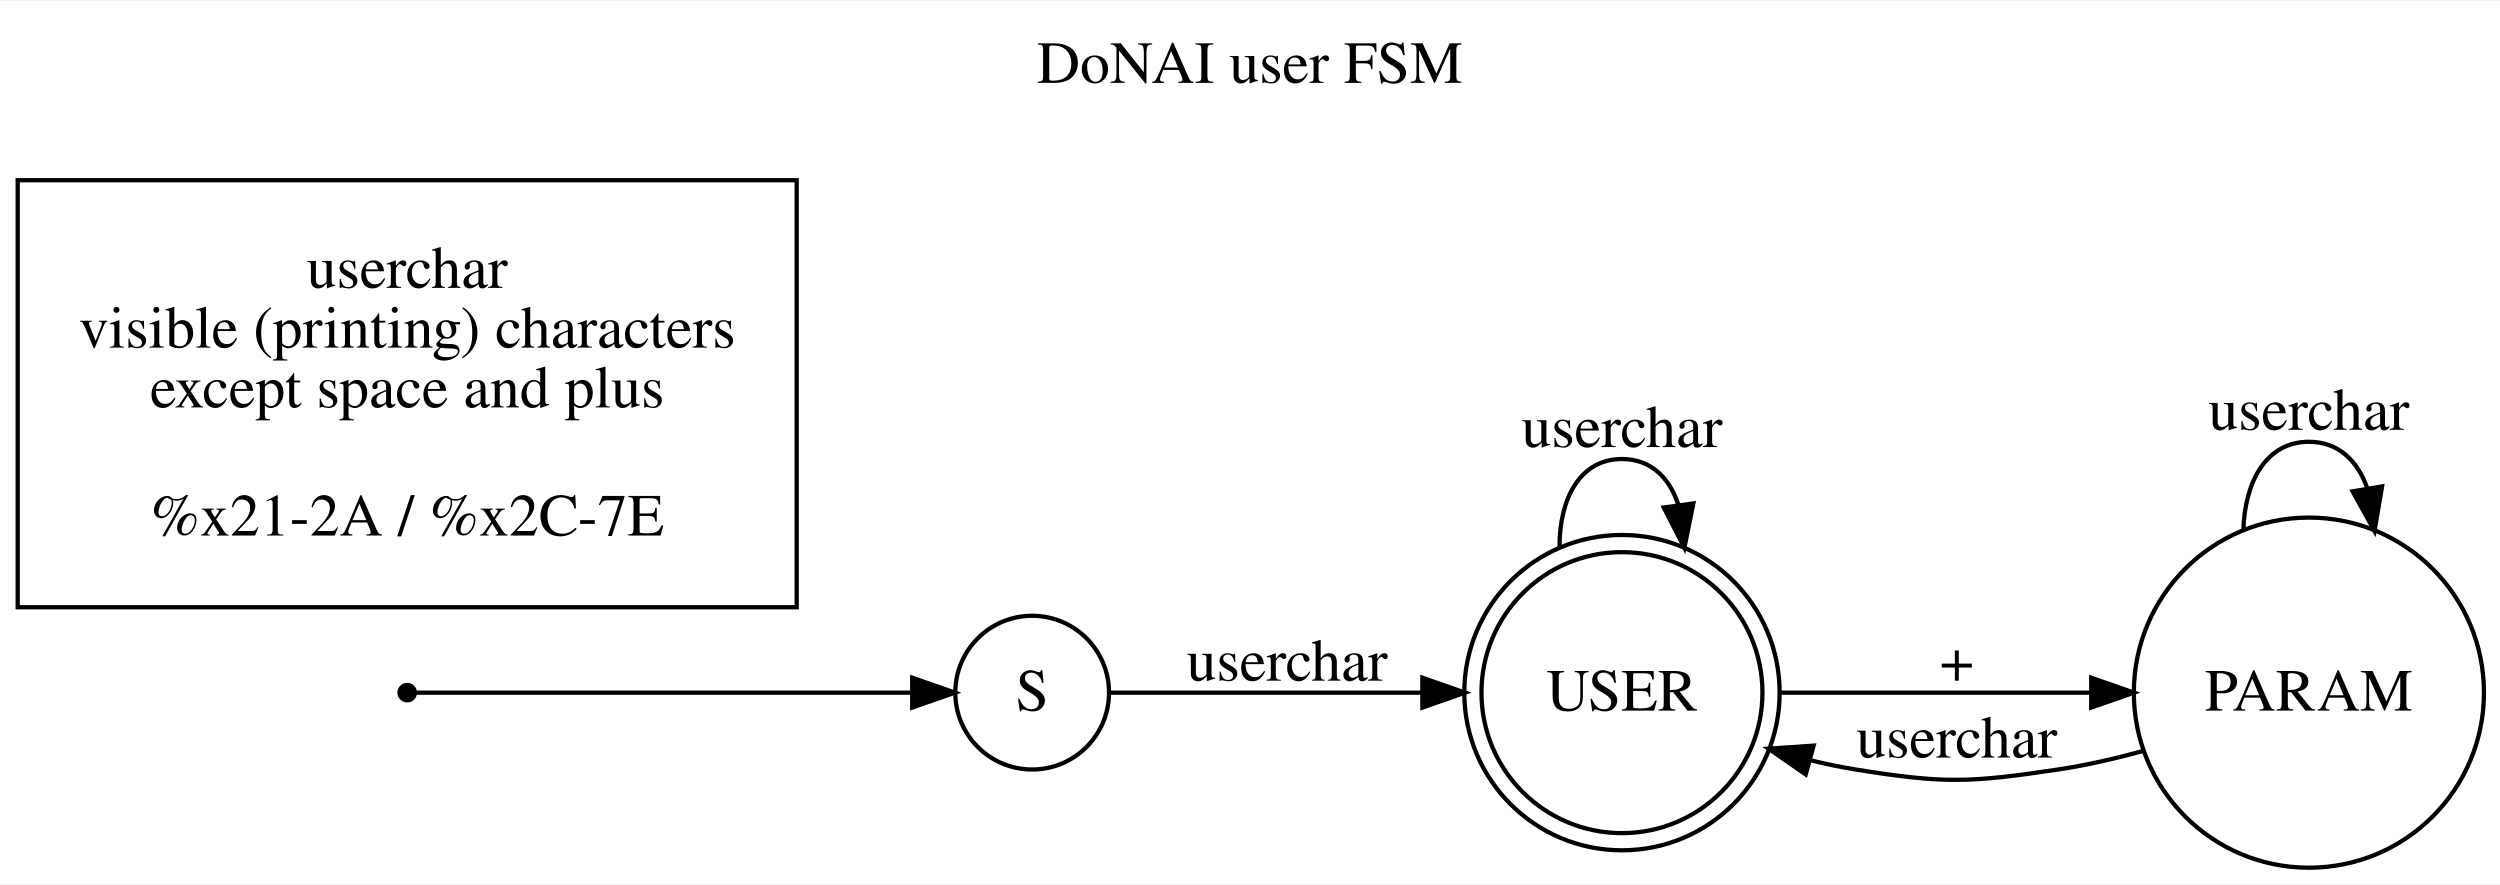
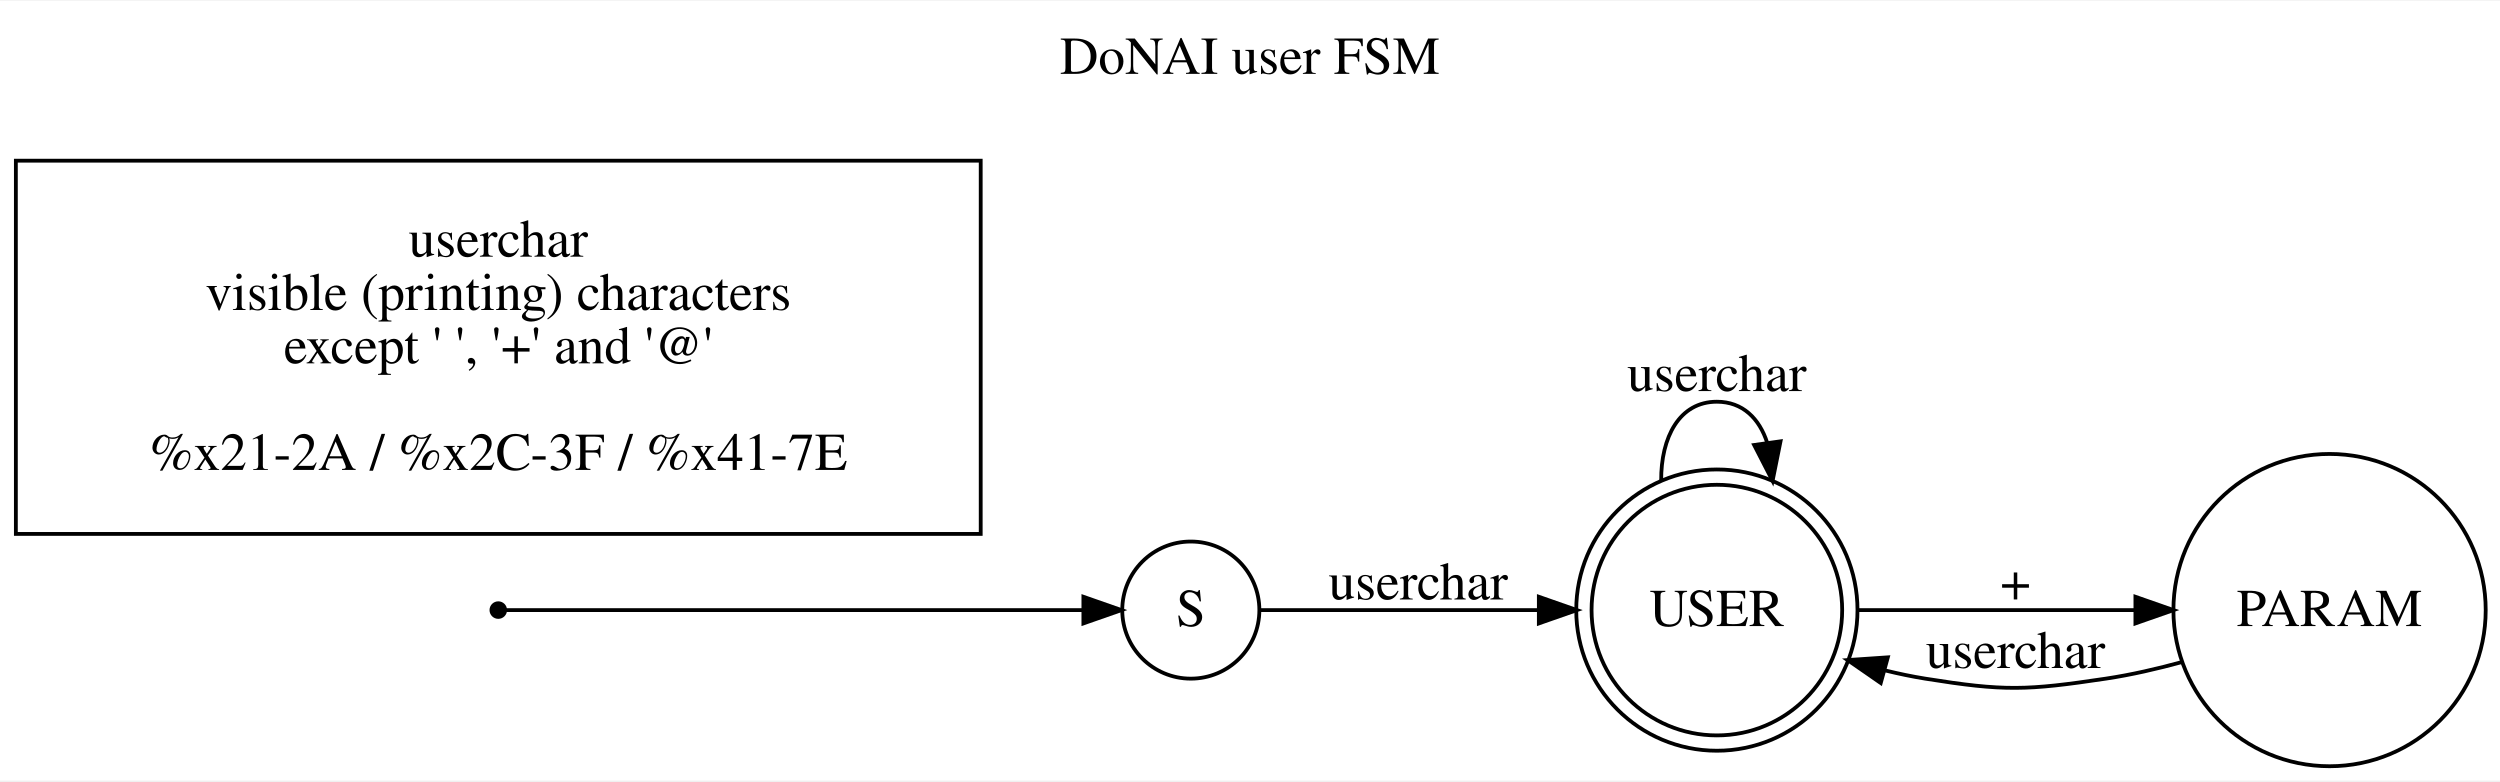
- <svg xmlns="http://www.w3.org/2000/svg" width="585pt" height="207pt" viewBox="0.00 0.00 585.47 206.75">
-   <g id="graph0" class="graph" transform="scale(1 1) rotate(0) translate(4 202.748)">
-     <polygon fill="#ffffff" stroke="transparent" points="-4,4 -4,-202.748 581.466,-202.748 581.466,4 -4,4" />
-     <text text-anchor="middle" x="288.733" y="-183.548" font-family="Times,serif" font-size="14.00" fill="#000000">DoNAI user FSM</text>
+ <svg xmlns="http://www.w3.org/2000/svg" width="656pt" height="205pt" viewBox="0.00 0.00 656.42 204.75">
+   <g id="graph0" class="graph" transform="scale(1 1) rotate(0) translate(4 200.748)">
+     <polygon fill="#ffffff" stroke="transparent" points="-4,4 -4,-200.748 652.416,-200.748 652.416,4 -4,4" />
+     <text text-anchor="middle" x="324.208" y="-181.548" font-family="Times,serif" font-size="14.00" fill="#000000">DoNAI user FSM</text>
    <g id="node1" class="node">
-       <ellipse fill="none" stroke="#000000" cx="375.844" cy="-40.748" rx="32.902" ry="32.902" />
-       <ellipse fill="none" stroke="#000000" cx="375.844" cy="-40.748" rx="36.925" ry="36.925" />
-       <text text-anchor="middle" x="375.844" y="-36.548" font-family="Times,serif" font-size="14.00" fill="#000000">USER</text>
+       <ellipse fill="none" stroke="#000000" cx="446.794" cy="-40.748" rx="32.902" ry="32.902" />
+       <ellipse fill="none" stroke="#000000" cx="446.794" cy="-40.748" rx="36.925" ry="36.925" />
+       <text text-anchor="middle" x="446.794" y="-36.548" font-family="Times,serif" font-size="14.00" fill="#000000">USER</text>
    </g>
    <g id="edge3" class="edge">
-       <path fill="none" stroke="#000000" d="M361.22,-74.675C361.143,-86.198 366.018,-95.46 375.844,-95.46 382.599,-95.46 387.014,-91.082 389.089,-84.602" />
-       <polygon fill="#000000" stroke="#000000" points="392.559,-85.062 390.468,-74.675 385.626,-84.099 392.559,-85.062" />
-       <text text-anchor="middle" x="375.844" y="-98.26" font-family="Times,serif" font-size="14.00" fill="#000000">userchar</text>
+       <path fill="none" stroke="#000000" d="M432.17,-74.675C432.093,-86.198 436.968,-95.46 446.794,-95.46 453.55,-95.46 457.965,-91.082 460.039,-84.602" />
+       <polygon fill="#000000" stroke="#000000" points="463.509,-85.062 461.418,-74.675 456.576,-84.099 463.509,-85.062" />
+       <text text-anchor="middle" x="446.794" y="-98.26" font-family="Times,serif" font-size="14.00" fill="#000000">userchar</text>
    </g>
    <g id="node4" class="node">
-       <ellipse fill="none" stroke="#000000" cx="536.718" cy="-40.748" rx="40.998" ry="40.998" />
-       <text text-anchor="middle" x="536.718" y="-36.548" font-family="Times,serif" font-size="14.00" fill="#000000">PARAM</text>
+       <ellipse fill="none" stroke="#000000" cx="607.668" cy="-40.748" rx="40.998" ry="40.998" />
+       <text text-anchor="middle" x="607.668" y="-36.548" font-family="Times,serif" font-size="14.00" fill="#000000">PARAM</text>
    </g>
    <g id="edge4" class="edge">
-       <path fill="none" stroke="#000000" d="M412.752,-40.748C434.327,-40.748 461.882,-40.748 485.531,-40.748" />
-       <polygon fill="#000000" stroke="#000000" points="485.741,-44.248 495.741,-40.748 485.741,-37.248 485.741,-44.248" />
-       <text text-anchor="middle" x="454.263" y="-43.548" font-family="Times,serif" font-size="14.00" fill="#000000">+</text>
+       <path fill="none" stroke="#000000" d="M483.702,-40.748C505.277,-40.748 532.832,-40.748 556.481,-40.748" />
+       <polygon fill="#000000" stroke="#000000" points="556.692,-44.248 566.692,-40.748 556.692,-37.248 556.692,-44.248" />
+       <text text-anchor="middle" x="525.213" y="-43.548" font-family="Times,serif" font-size="14.00" fill="#000000">+</text>
    </g>
    <g id="node2" class="node">
-       <ellipse fill="#000000" stroke="#000000" cx="91.359" cy="-40.748" rx="1.8" ry="1.8" />
+       <ellipse fill="#000000" stroke="#000000" cx="126.834" cy="-40.748" rx="1.8" ry="1.8" />
    </g>
    <g id="node3" class="node">
-       <ellipse fill="none" stroke="#000000" cx="237.718" cy="-40.748" rx="18" ry="18" />
-       <text text-anchor="middle" x="237.718" y="-36.548" font-family="Times,serif" font-size="14.00" fill="#000000">S</text>
+       <ellipse fill="none" stroke="#000000" cx="308.668" cy="-40.748" rx="18" ry="18" />
+       <text text-anchor="middle" x="308.668" y="-36.548" font-family="Times,serif" font-size="14.00" fill="#000000">S</text>
    </g>
    <g id="edge1" class="edge">
-       <path fill="none" stroke="#000000" d="M93.428,-40.748C105.846,-40.748 171.234,-40.748 209.591,-40.748" />
-       <polygon fill="#000000" stroke="#000000" points="209.627,-44.248 219.627,-40.748 209.627,-37.248 209.627,-44.248" />
+       <path fill="none" stroke="#000000" d="M128.876,-40.748C143.536,-40.748 233.505,-40.748 280.356,-40.748" />
+       <polygon fill="#000000" stroke="#000000" points="280.464,-44.248 290.464,-40.748 280.463,-37.248 280.464,-44.248" />
    </g>
    <g id="edge2" class="edge">
-       <path fill="none" stroke="#000000" d="M255.775,-40.748C274.286,-40.748 303.84,-40.748 328.995,-40.748" />
-       <polygon fill="#000000" stroke="#000000" points="329.101,-44.248 339.101,-40.748 329.101,-37.248 329.101,-44.248" />
-       <text text-anchor="middle" x="297.425" y="-43.548" font-family="Times,serif" font-size="14.00" fill="#000000">userchar</text>
-     </g>
-     <g id="edge6" class="edge">
-       <path fill="none" stroke="#000000" d="M498.225,-27.179C491.549,-25.339 484.616,-23.743 477.97,-22.748 457.13,-19.627 451.363,-19.413 430.556,-22.748 427.094,-23.303 423.554,-24.043 420.022,-24.908" />
-       <polygon fill="#000000" stroke="#000000" points="418.875,-21.594 410.163,-27.624 420.734,-28.343 418.875,-21.594" />
-       <text text-anchor="middle" x="454.263" y="-25.548" font-family="Times,serif" font-size="14.00" fill="#000000">userchar</text>
+       <path fill="none" stroke="#000000" d="M326.726,-40.748C345.236,-40.748 374.79,-40.748 399.945,-40.748" />
+       <polygon fill="#000000" stroke="#000000" points="400.051,-44.248 410.051,-40.748 400.051,-37.248 400.051,-44.248" />
+       <text text-anchor="middle" x="368.375" y="-43.548" font-family="Times,serif" font-size="14.00" fill="#000000">userchar</text>
    </g>
    <g id="edge5" class="edge">
-       <path fill="none" stroke="#000000" d="M521.358,-78.606C521.668,-90.307 526.788,-99.496 536.718,-99.496 543.545,-99.496 548.098,-95.153 550.378,-88.636" />
-       <polygon fill="#000000" stroke="#000000" points="553.858,-89.05 552.078,-78.606 546.956,-87.88 553.858,-89.05" />
-       <text text-anchor="middle" x="536.718" y="-102.296" font-family="Times,serif" font-size="14.00" fill="#000000">userchar</text>
+       <path fill="none" stroke="#000000" d="M569.176,-27.179C562.5,-25.339 555.567,-23.743 548.92,-22.748 528.08,-19.627 522.313,-19.413 501.506,-22.748 498.044,-23.303 494.504,-24.043 490.973,-24.908" />
+       <polygon fill="#000000" stroke="#000000" points="489.825,-21.594 481.113,-27.624 491.684,-28.343 489.825,-21.594" />
+       <text text-anchor="middle" x="525.213" y="-25.548" font-family="Times,serif" font-size="14.00" fill="#000000">userchar</text>
    </g>
    <g id="node5" class="node">
-       <polygon fill="none" stroke="#000000" points="182.577,-160.748 .141,-160.748 .141,-60.748 182.577,-60.748 182.577,-160.748" />
-       <text text-anchor="middle" x="91.359" y="-135.548" font-family="Times,serif" font-size="14.00" fill="#000000">userchar</text>
-       <text text-anchor="middle" x="91.359" y="-121.548" font-family="Times,serif" font-size="14.00" fill="#000000">visible (printing) characters</text>
-       <text text-anchor="middle" x="91.359" y="-107.548" font-family="Times,serif" font-size="14.00" fill="#000000">except space and plus</text>
-       <text text-anchor="middle" x="91.359" y="-77.548" font-family="Times,serif" font-size="14.00" fill="#000000">%x21-2A / %x2C-7E</text>
+       <polygon fill="none" stroke="#000000" points="253.502,-158.748 .166,-158.748 .166,-60.748 253.502,-60.748 253.502,-158.748" />
+       <text text-anchor="middle" x="126.834" y="-133.548" font-family="Times,serif" font-size="14.00" fill="#000000">userchar</text>
+       <text text-anchor="middle" x="126.834" y="-119.548" font-family="Times,serif" font-size="14.00" fill="#000000">visible (printing) characters</text>
+       <text text-anchor="middle" x="126.834" y="-105.548" font-family="Times,serif" font-size="14.00" fill="#000000">				except ' ', '+' and '@'</text>
+       <text text-anchor="middle" x="126.834" y="-91.548" font-family="Times,serif" font-size="14.00" fill="#000000">				</text>
+       <text text-anchor="middle" x="126.834" y="-77.548" font-family="Times,serif" font-size="14.00" fill="#000000">%x21-2A / %x2C-3F / %x41-7E</text>
    </g>
  </g>
</svg>
